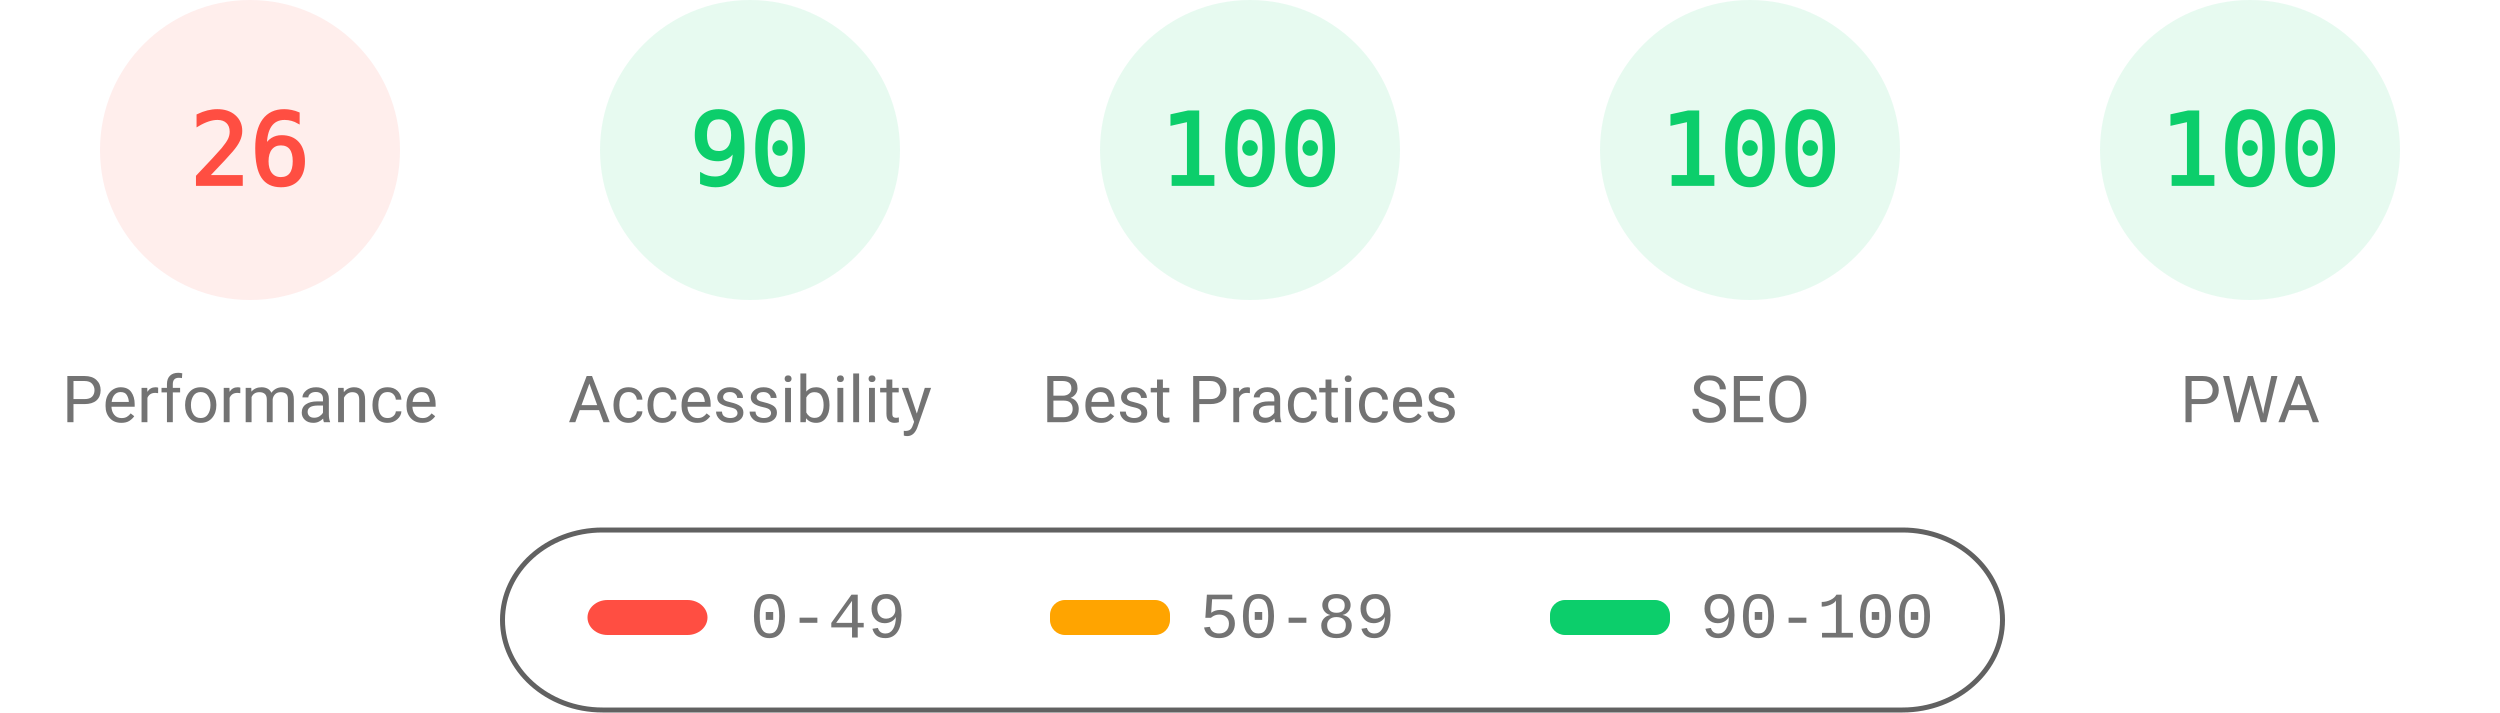
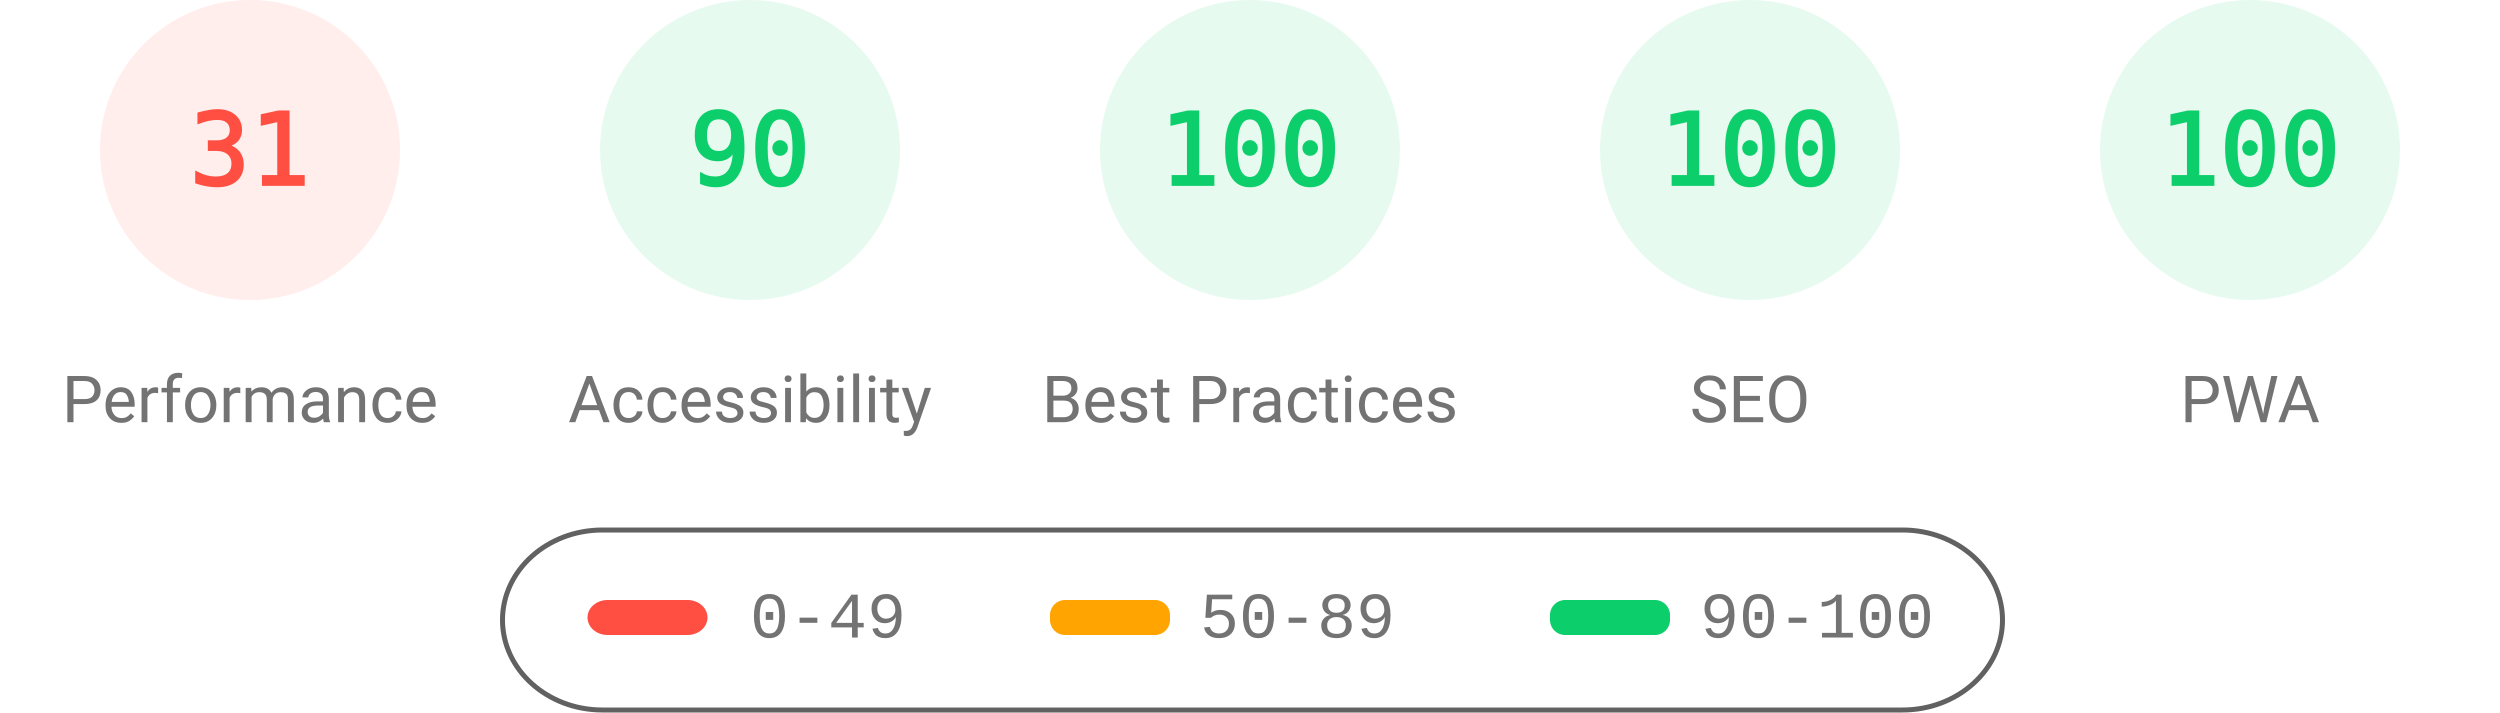
<svg xmlns="http://www.w3.org/2000/svg" fill="none" width="1000" height="285">
  <style>.gauge-base{opacity:.1}.gauge-arc{fill:none;animation-delay:250ms;stroke-linecap:round;transform:rotate(-90deg);transform-origin:100px 60px;animation:load-gauge 1s ease forwards}.guage-text{font-size:40px;font-family:monospace;text-align:center}.guage-red{color:#ff4e42;fill:#ff4e42;stroke:#ff4e42}.guage-orange{color:#ffa400;fill:#ffa400;stroke:#ffa400}.guage-green{color:#0cce6b;fill:#0cce6b;stroke:#0cce6b}.guage-undefined{color:#5c5c5c;fill:#5c5c5c;stroke:#5c5c5c}.guage-title{color:#737373;fill:#737373;stroke:none;font-size:26px;line-height:26px;font-family:Roboto,Halvetica,Arial,sans-serif}@keyframes load-gauge{from{stroke-dasharray:0 352.858}}</style>
  <svg class="guage-div guage-perf guage-red" viewBox="0 0 200 200" width="200" height="200">
    <circle class="gauge-base" r="56" cx="100" cy="60" stroke-width="8" />
-     <circle class="gauge-arc guage-arc-1" r="56" cx="100" cy="60" stroke-width="8" style="stroke-dasharray:91.483,351.858" />
-     <text class="guage-text" x="100" y="60" alignment-baseline="central" dominant-baseline="central" text-anchor="middle">26</text>
+     <circle class="gauge-arc guage-arc-1" r="56" cx="100" cy="60" stroke-width="8" style="stroke-dasharray:109.076,351.858" />
+     <text class="guage-text" x="100" y="60" alignment-baseline="central" dominant-baseline="central" text-anchor="middle">31</text>
    <text class="guage-title" x="100" y="160" alignment-baseline="central" dominant-baseline="central" text-anchor="middle">Performance</text>
  </svg>
  <svg class="guage-div guage-acc guage-green" viewBox="0 0 200 200" width="200" height="200" x="200">
    <circle class="gauge-base" r="56" cx="100" cy="60" stroke-width="8" />
    <circle class="gauge-arc guage-arc-2" r="56" cx="100" cy="60" stroke-width="8" style="stroke-dasharray:316.672,351.858" />
    <text class="guage-text" x="100" y="60" alignment-baseline="central" dominant-baseline="central" text-anchor="middle">90</text>
    <text class="guage-title" x="100" y="160" alignment-baseline="central" dominant-baseline="central" text-anchor="middle">Accessibility</text>
  </svg>
  <svg class="guage-div guage-best guage-green" viewBox="0 0 200 200" width="200" height="200" x="400">
    <circle class="gauge-base" r="56" cx="100" cy="60" stroke-width="8" />
    <circle class="gauge-arc guage-arc-3" r="56" cx="100" cy="60" stroke-width="8" style="stroke-dasharray:351.858,351.858" />
    <text class="guage-text" x="100" y="60" alignment-baseline="central" dominant-baseline="central" text-anchor="middle">100</text>
    <text class="guage-title" x="100" y="160" alignment-baseline="central" dominant-baseline="central" text-anchor="middle">Best Practices</text>
  </svg>
  <svg class="guage-div guage-seo guage-green" viewBox="0 0 200 200" width="200" height="200" x="600">
    <circle class="gauge-base" r="56" cx="100" cy="60" stroke-width="8" />
    <circle class="gauge-arc guage-arc-4" r="56" cx="100" cy="60" stroke-width="8" style="stroke-dasharray:351.858,351.858" />
    <text class="guage-text" x="100" y="60" alignment-baseline="central" dominant-baseline="central" text-anchor="middle">100</text>
    <text class="guage-title" x="100" y="160" alignment-baseline="central" dominant-baseline="central" text-anchor="middle">SEO</text>
  </svg>
  <svg class="guage-div guage-pwa guage-green" viewBox="0 0 200 200" width="200" height="200" x="800">
    <circle class="gauge-base" r="56" cx="100" cy="60" stroke-width="8" />
    <circle class="gauge-arc guage-arc-4" r="56" cx="100" cy="60" stroke-width="8" style="stroke-dasharray:351.858,351.858" />
    <text class="guage-text" x="100" y="60" alignment-baseline="central" dominant-baseline="central" text-anchor="middle">100</text>
    <text class="guage-title" x="100" y="160" alignment-baseline="central" dominant-baseline="central" text-anchor="middle">PWA</text>
  </svg>
  <svg width="604" height="76" x="200" y="210">
    <path fill="none" id="canvas_background" d="M-1-1h604v80H-1z" />
    <rect fill-opacity="0" stroke="#616161" stroke-width="2" rx="40" id="svg_2" height="72" width="600" y="2" x="1" fill="#000" />
    <rect stroke="#000" rx="8" id="svg_3" height="14" width="48" y="30" x="35" stroke-opacity="null" stroke-width="0" fill="#ff4e42" />
    <rect stroke="#000" rx="6" id="svg_4" height="14" width="48" y="30" x="220" stroke-opacity="null" stroke-width="0" fill="#ffa400" />
    <rect stroke="#000" rx="6" id="svg_5" height="14" width="48" y="30" x="420" stroke-opacity="null" stroke-width="0" fill="#0cce6b" />
    <text xml:space="preserve" text-anchor="start" font-family="'Courier New', Courier, monospace" font-size="26" id="svg_6" y="45" x="100" stroke-opacity="null" stroke-width="0" stroke="#000" fill="#737373">0-49</text>
    <text xml:space="preserve" text-anchor="start" font-family="'Courier New', Courier, monospace" font-size="26" id="svg_7" y="45" x="280" stroke-opacity="null" stroke-width="0" stroke="#000" fill="#737373">50-89</text>
    <text xml:space="preserve" text-anchor="start" font-family="'Courier New', Courier, monospace" font-size="26" id="svg_8" y="45" x="480" stroke-opacity="null" stroke-width="0" stroke="#000" fill="#737373">90-100</text>
  </svg>
</svg>
